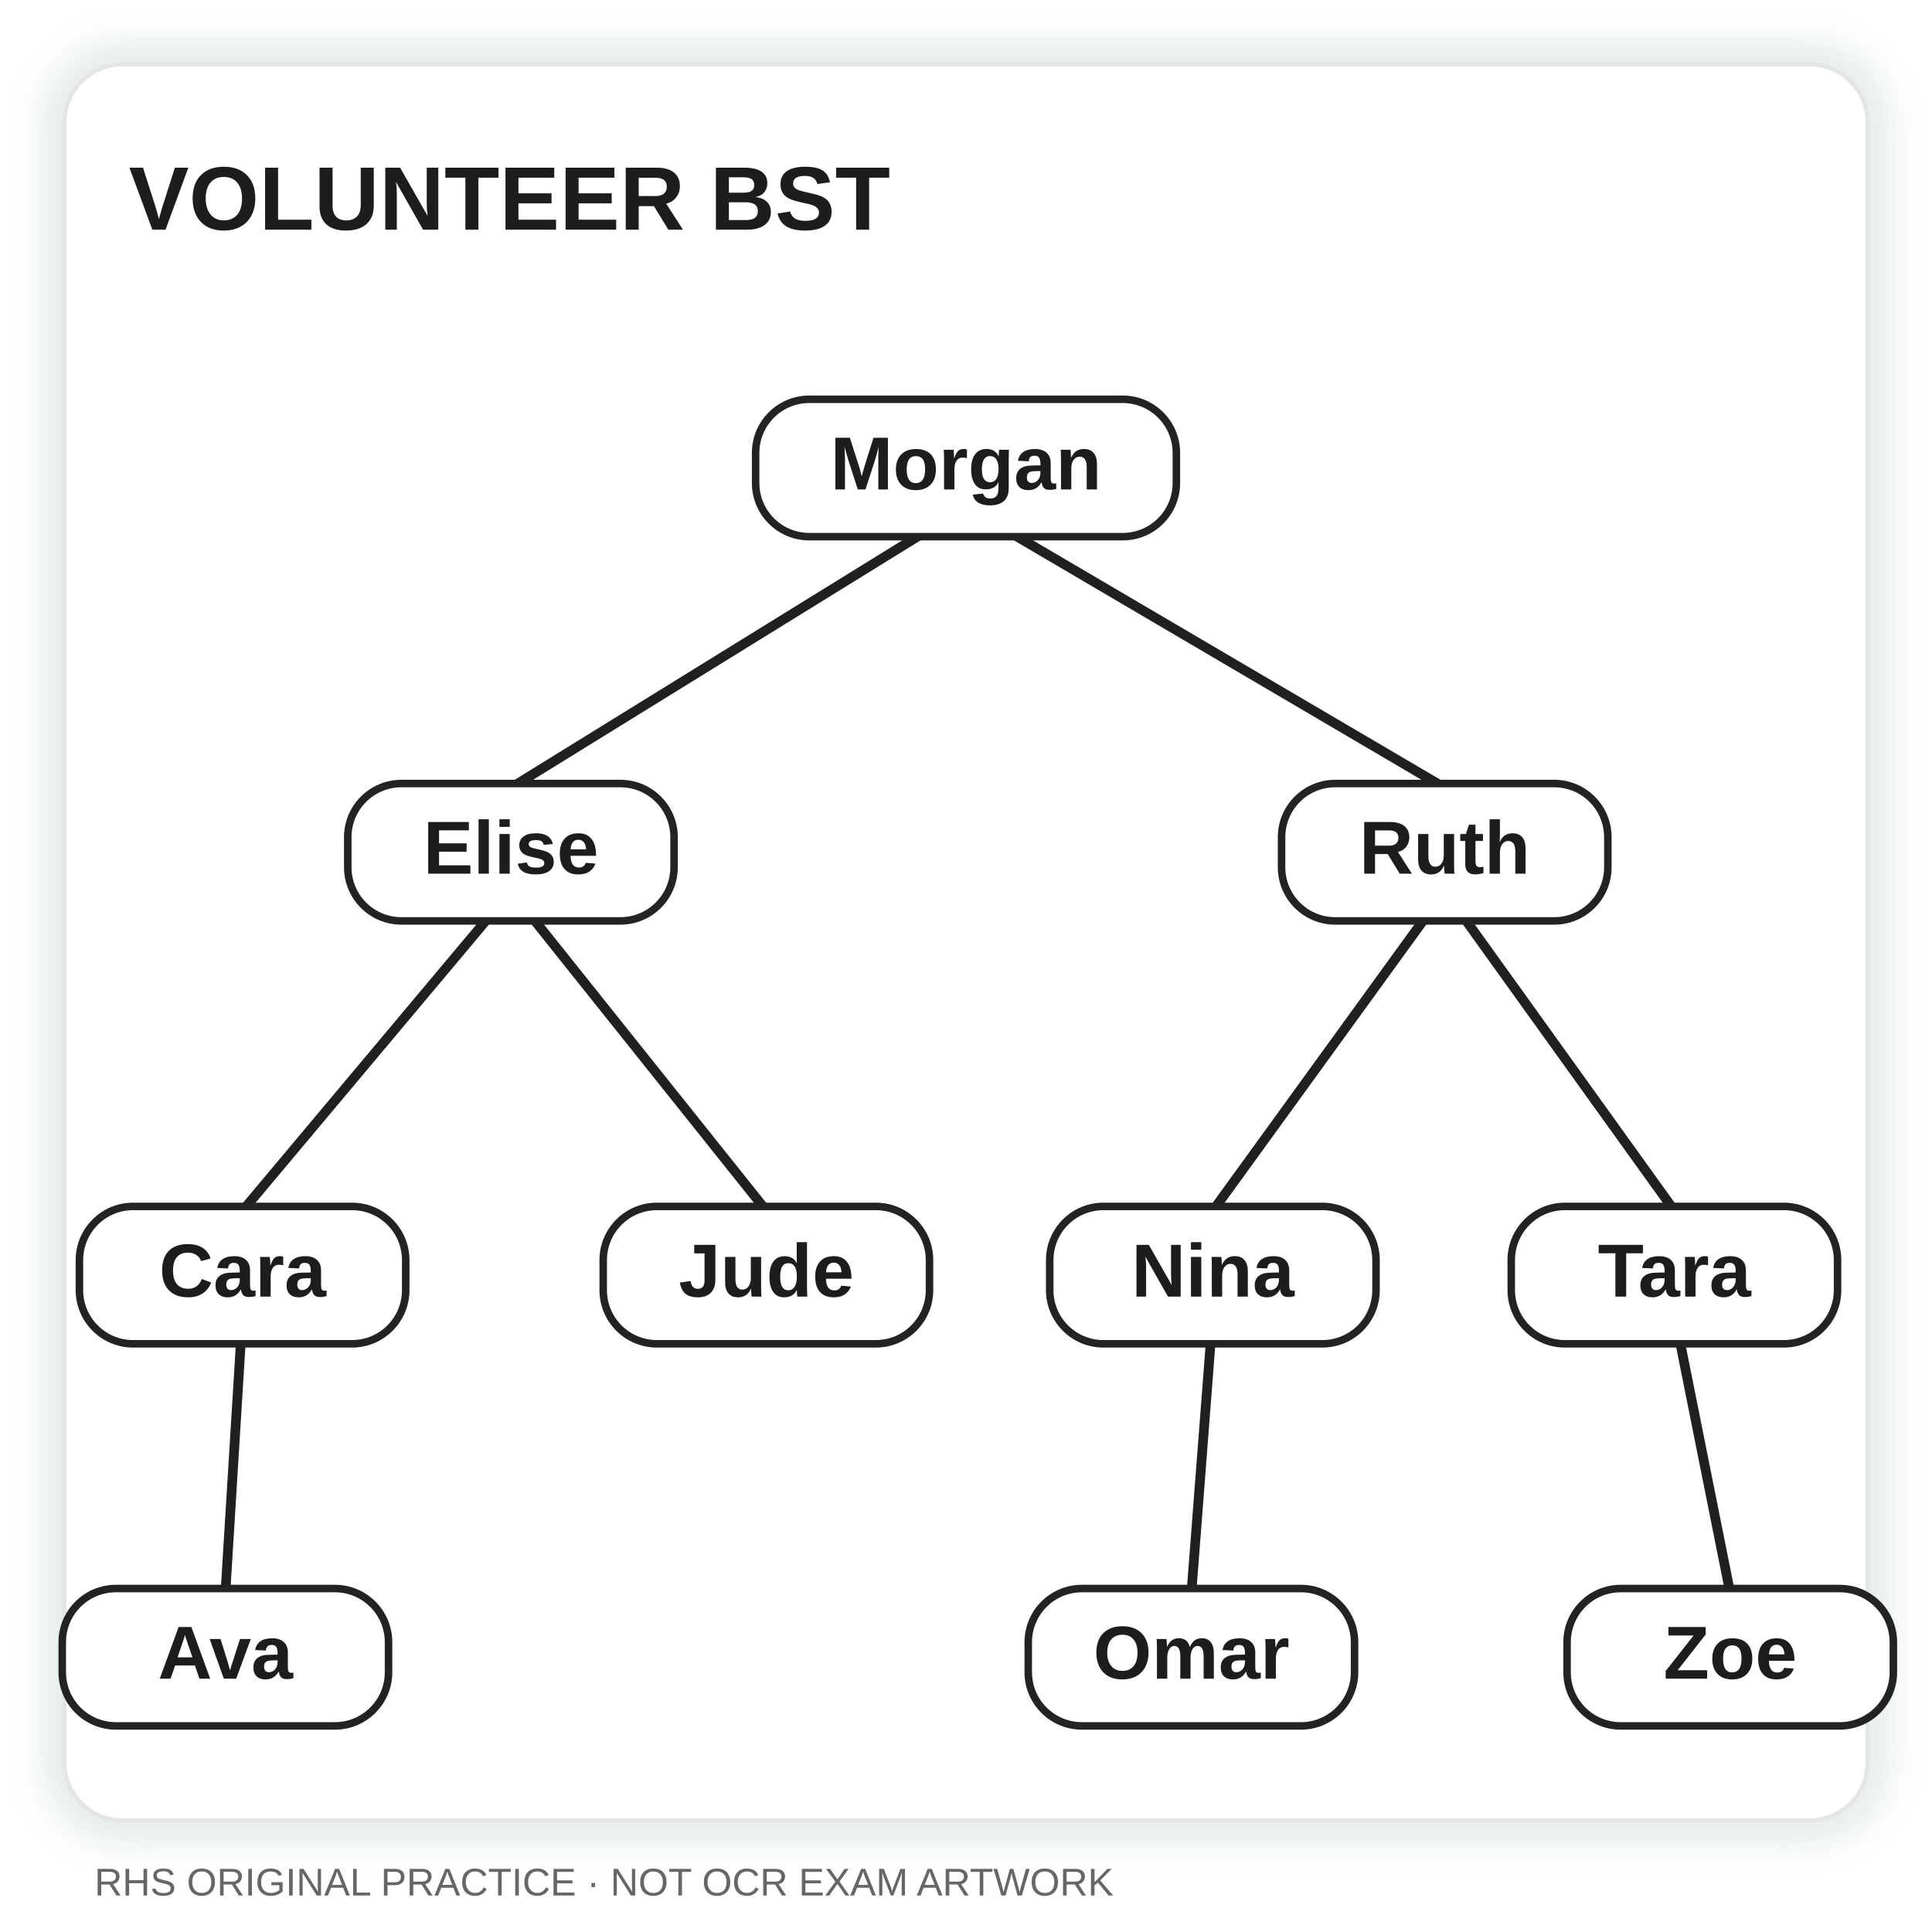
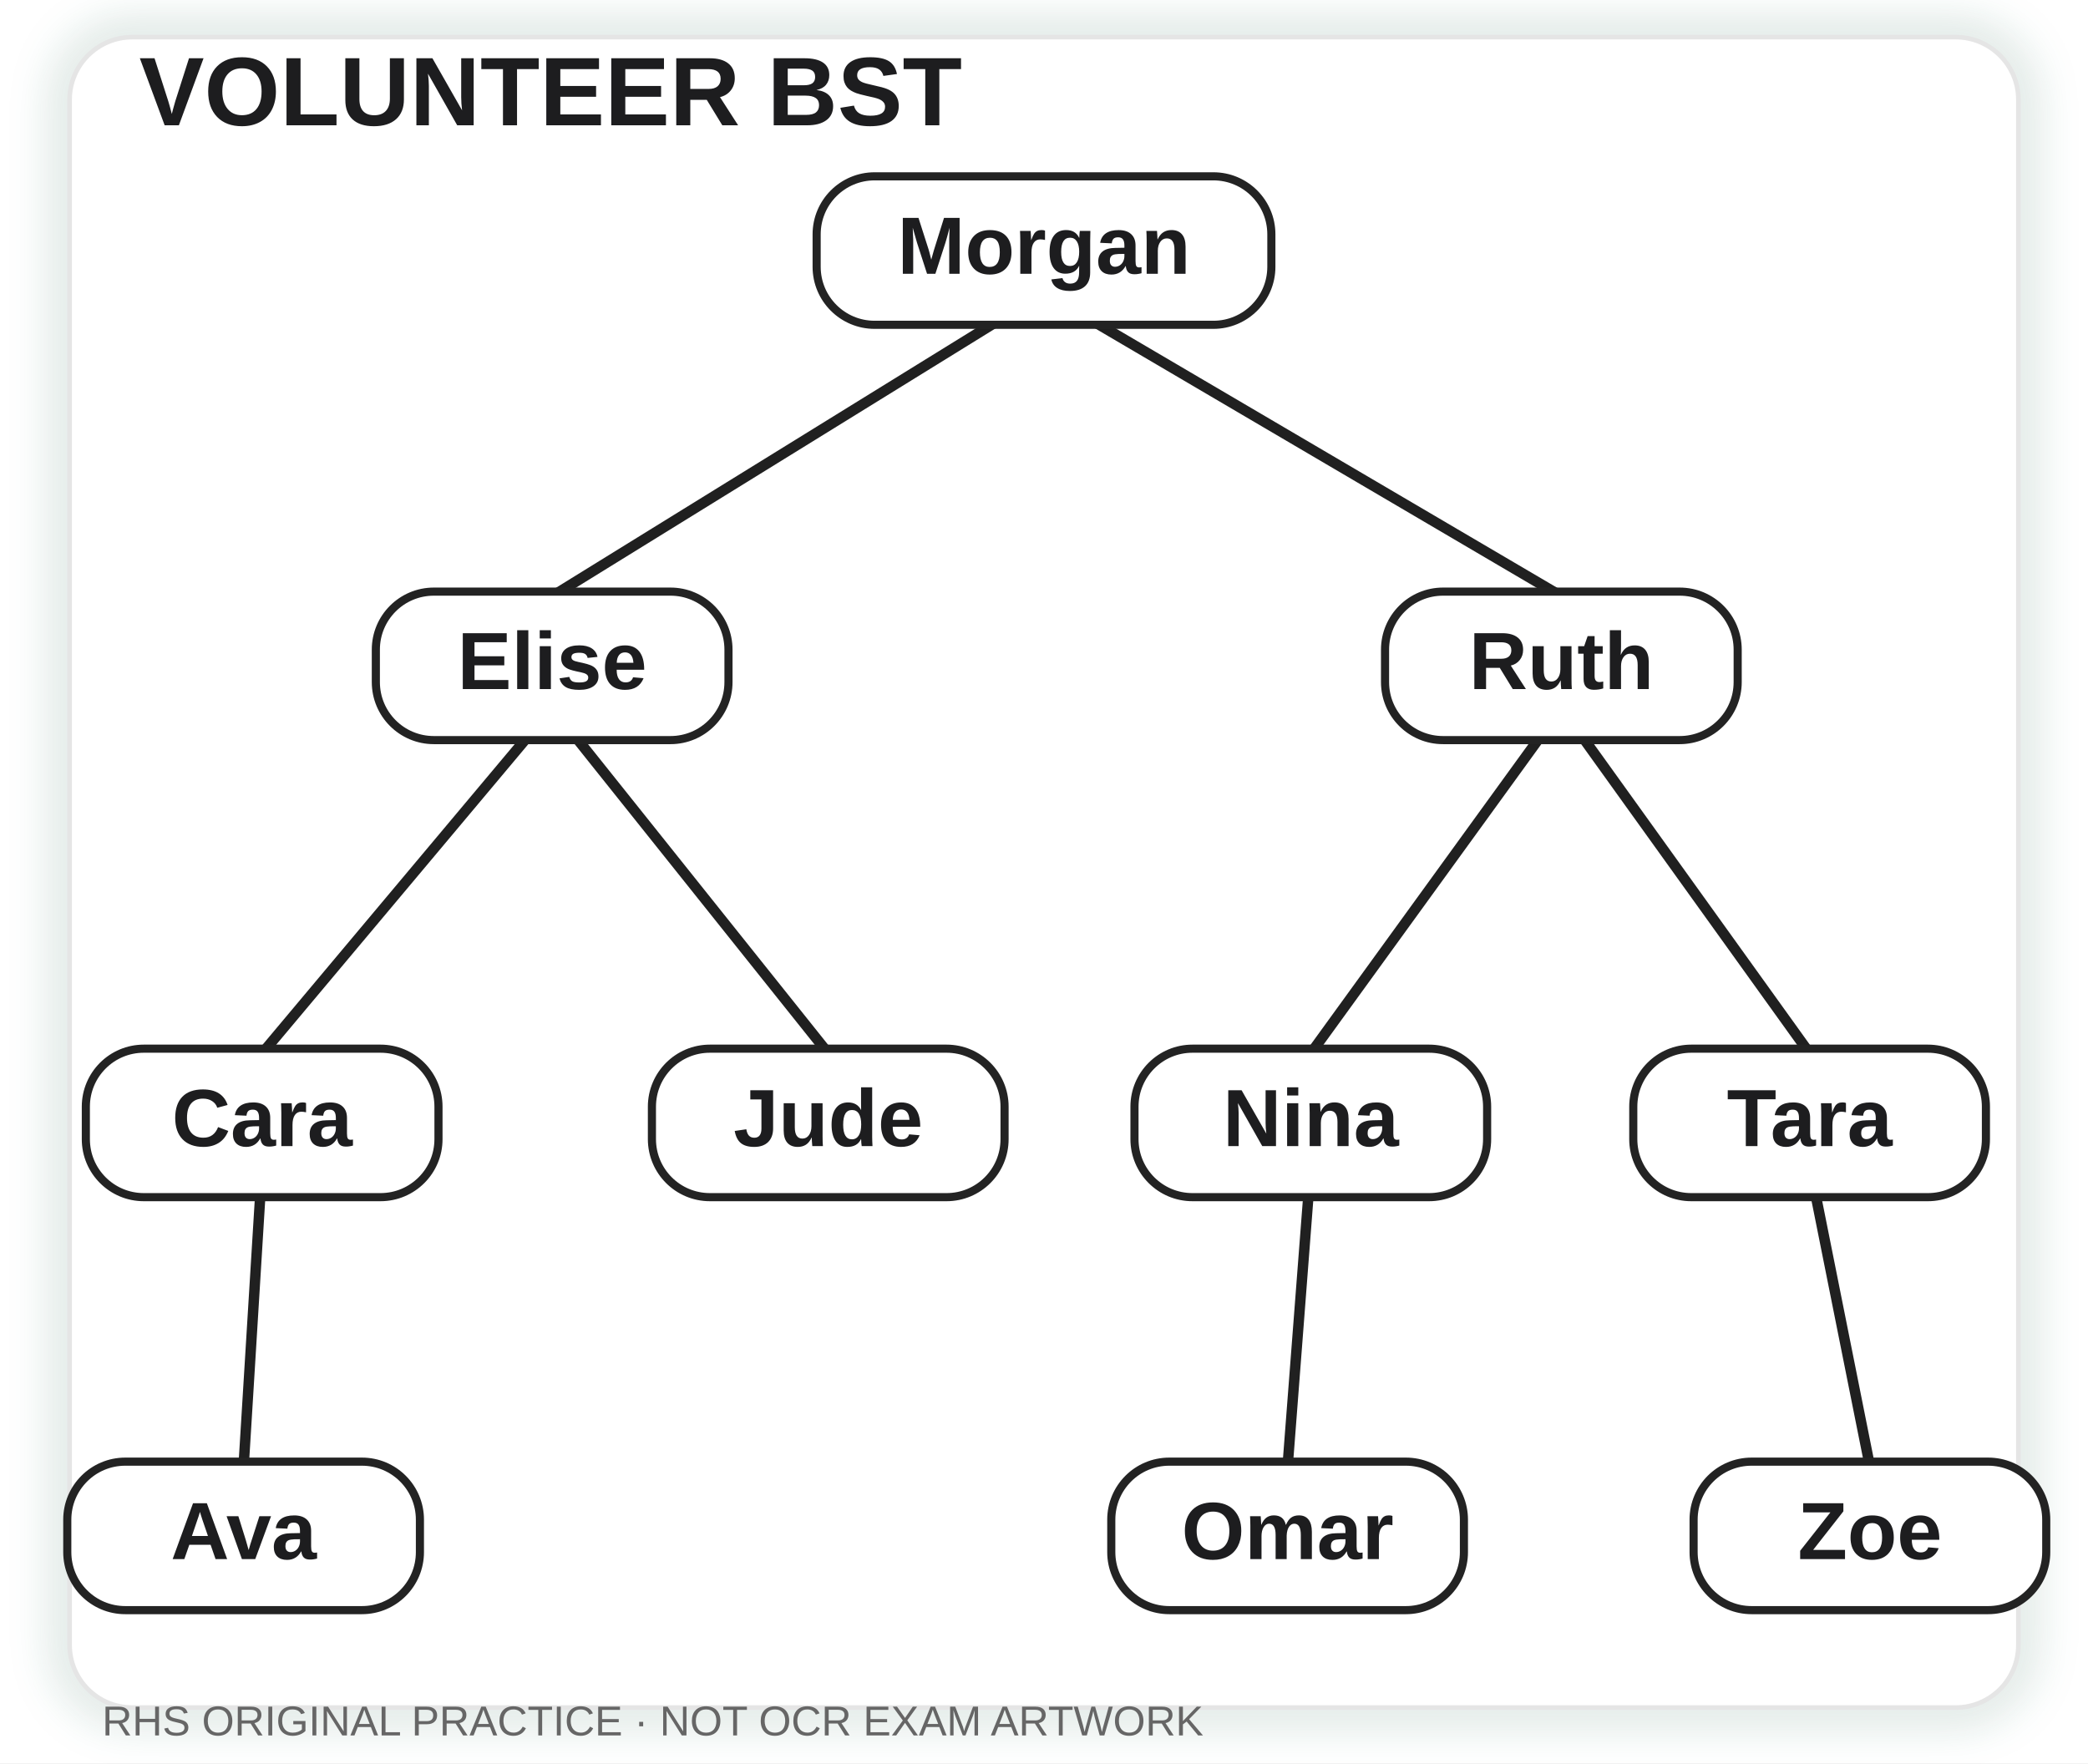
- <svg xmlns="http://www.w3.org/2000/svg" viewBox="0 0 900 900" role="img" aria-labelledby="title desc">
+ <svg xmlns="http://www.w3.org/2000/svg" viewBox="0 0 900 760" role="img" aria-labelledby="title desc">
  <defs>
    <filter id="glow" x="-80%" y="-80%" width="260%" height="260%">
      <feGaussianBlur stdDeviation="9" />
    </filter>
  </defs>
-   <rect width="900" height="900" fill="#fff" />
-   <rect x="30" y="30" width="840" height="818" rx="27" fill="none" stroke="#195b42" stroke-width="16" opacity=".16" filter="url(#glow)" />
-   <rect x="30" y="30" width="840" height="818" rx="27" fill="#fff" stroke="#e5e5e5" stroke-width="2" />
-   <g font-family="Arial,Helvetica,sans-serif">
-     <text x="60" y="107" font-size="42" font-weight="750" text-anchor="start" fill="#1d1d1f">VOLUNTEER BST</text>
+   <rect width="900" height="760" fill="#fff" />
+   <rect x="30" y="16" width="840" height="720" rx="27" fill="none" stroke="#195b42" stroke-width="16" opacity=".16" filter="url(#glow)" />
+   <rect x="30" y="16" width="840" height="720" rx="27" fill="#fff" stroke="#e5e5e5" stroke-width="2" />
+   <text x="60" y="54" font-family="Arial,Helvetica,sans-serif" font-size="42" font-weight="750" text-anchor="start" fill="#1d1d1f">VOLUNTEER BST</text>
+   <g transform="translate(0,-110)" font-family="Arial,Helvetica,sans-serif">
    <path d="M450 236 L238 367" fill="none" stroke="#202020" stroke-width="4.5" stroke-linecap="round" />
    <path d="M450 236 L673 367" fill="none" stroke="#202020" stroke-width="4.5" stroke-linecap="round" />
    <path d="M238 415 L113 564" fill="none" stroke="#202020" stroke-width="4.5" stroke-linecap="round" />
    <path d="M238 415 L357 564" fill="none" stroke="#202020" stroke-width="4.5" stroke-linecap="round" />
    <path d="M673 415 L780 564" fill="none" stroke="#202020" stroke-width="4.5" stroke-linecap="round" />
    <path d="M113 612 L105 742" fill="none" stroke="#202020" stroke-width="4.5" stroke-linecap="round" />
    <path d="M673 415 L565 564" fill="none" stroke="#202020" stroke-width="4.5" stroke-linecap="round" />
    <path d="M565 612 L555 742" fill="none" stroke="#202020" stroke-width="4.5" stroke-linecap="round" />
    <path d="M780 612 L806 742" fill="none" stroke="#202020" stroke-width="4.5" stroke-linecap="round" />
    <rect x="352" y="186" width="196" height="64" rx="25" fill="#fff" stroke="#232323" stroke-width="3.5" />
    <text x="450" y="228" font-size="35" font-weight="700" text-anchor="middle" fill="#1d1d1f">Morgan</text>
    <rect x="162" y="365" width="152" height="64" rx="25" fill="#fff" stroke="#232323" stroke-width="3.5" />
    <text x="238" y="407" font-size="35" font-weight="700" text-anchor="middle" fill="#1d1d1f">Elise</text>
    <rect x="597" y="365" width="152" height="64" rx="25" fill="#fff" stroke="#232323" stroke-width="3.5" />
    <text x="673" y="407" font-size="35" font-weight="700" text-anchor="middle" fill="#1d1d1f">Ruth</text>
    <rect x="37" y="562" width="152" height="64" rx="25" fill="#fff" stroke="#232323" stroke-width="3.5" />
    <text x="113" y="604" font-size="35" font-weight="700" text-anchor="middle" fill="#1d1d1f">Cara</text>
    <rect x="281" y="562" width="152" height="64" rx="25" fill="#fff" stroke="#232323" stroke-width="3.5" />
    <text x="357" y="604" font-size="35" font-weight="700" text-anchor="middle" fill="#1d1d1f">Jude</text>
    <rect x="704" y="562" width="152" height="64" rx="25" fill="#fff" stroke="#232323" stroke-width="3.5" />
    <text x="780" y="604" font-size="35" font-weight="700" text-anchor="middle" fill="#1d1d1f">Tara</text>
    <rect x="29" y="740" width="152" height="64" rx="25" fill="#fff" stroke="#232323" stroke-width="3.5" />
    <text x="105" y="782" font-size="35" font-weight="700" text-anchor="middle" fill="#1d1d1f">Ava</text>
    <rect x="489" y="562" width="152" height="64" rx="25" fill="#fff" stroke="#232323" stroke-width="3.5" />
    <text x="565" y="604" font-size="35" font-weight="700" text-anchor="middle" fill="#1d1d1f">Nina</text>
    <rect x="479" y="740" width="152" height="64" rx="25" fill="#fff" stroke="#232323" stroke-width="3.5" />
    <text x="555" y="782" font-size="35" font-weight="700" text-anchor="middle" fill="#1d1d1f">Omar</text>
    <rect x="730" y="740" width="152" height="64" rx="25" fill="#fff" stroke="#232323" stroke-width="3.5" />
    <text x="806" y="782" font-size="35" font-weight="700" text-anchor="middle" fill="#1d1d1f">Zoe</text>
  </g>
-   <text x="44" y="883" font-family="Arial,sans-serif" font-size="18" fill="#666">RHS ORIGINAL PRACTICE · NOT OCR EXAM ARTWORK</text>
+   <text x="44" y="748" font-family="Arial,sans-serif" font-size="18" fill="#666">RHS ORIGINAL PRACTICE · NOT OCR EXAM ARTWORK</text>
</svg>
